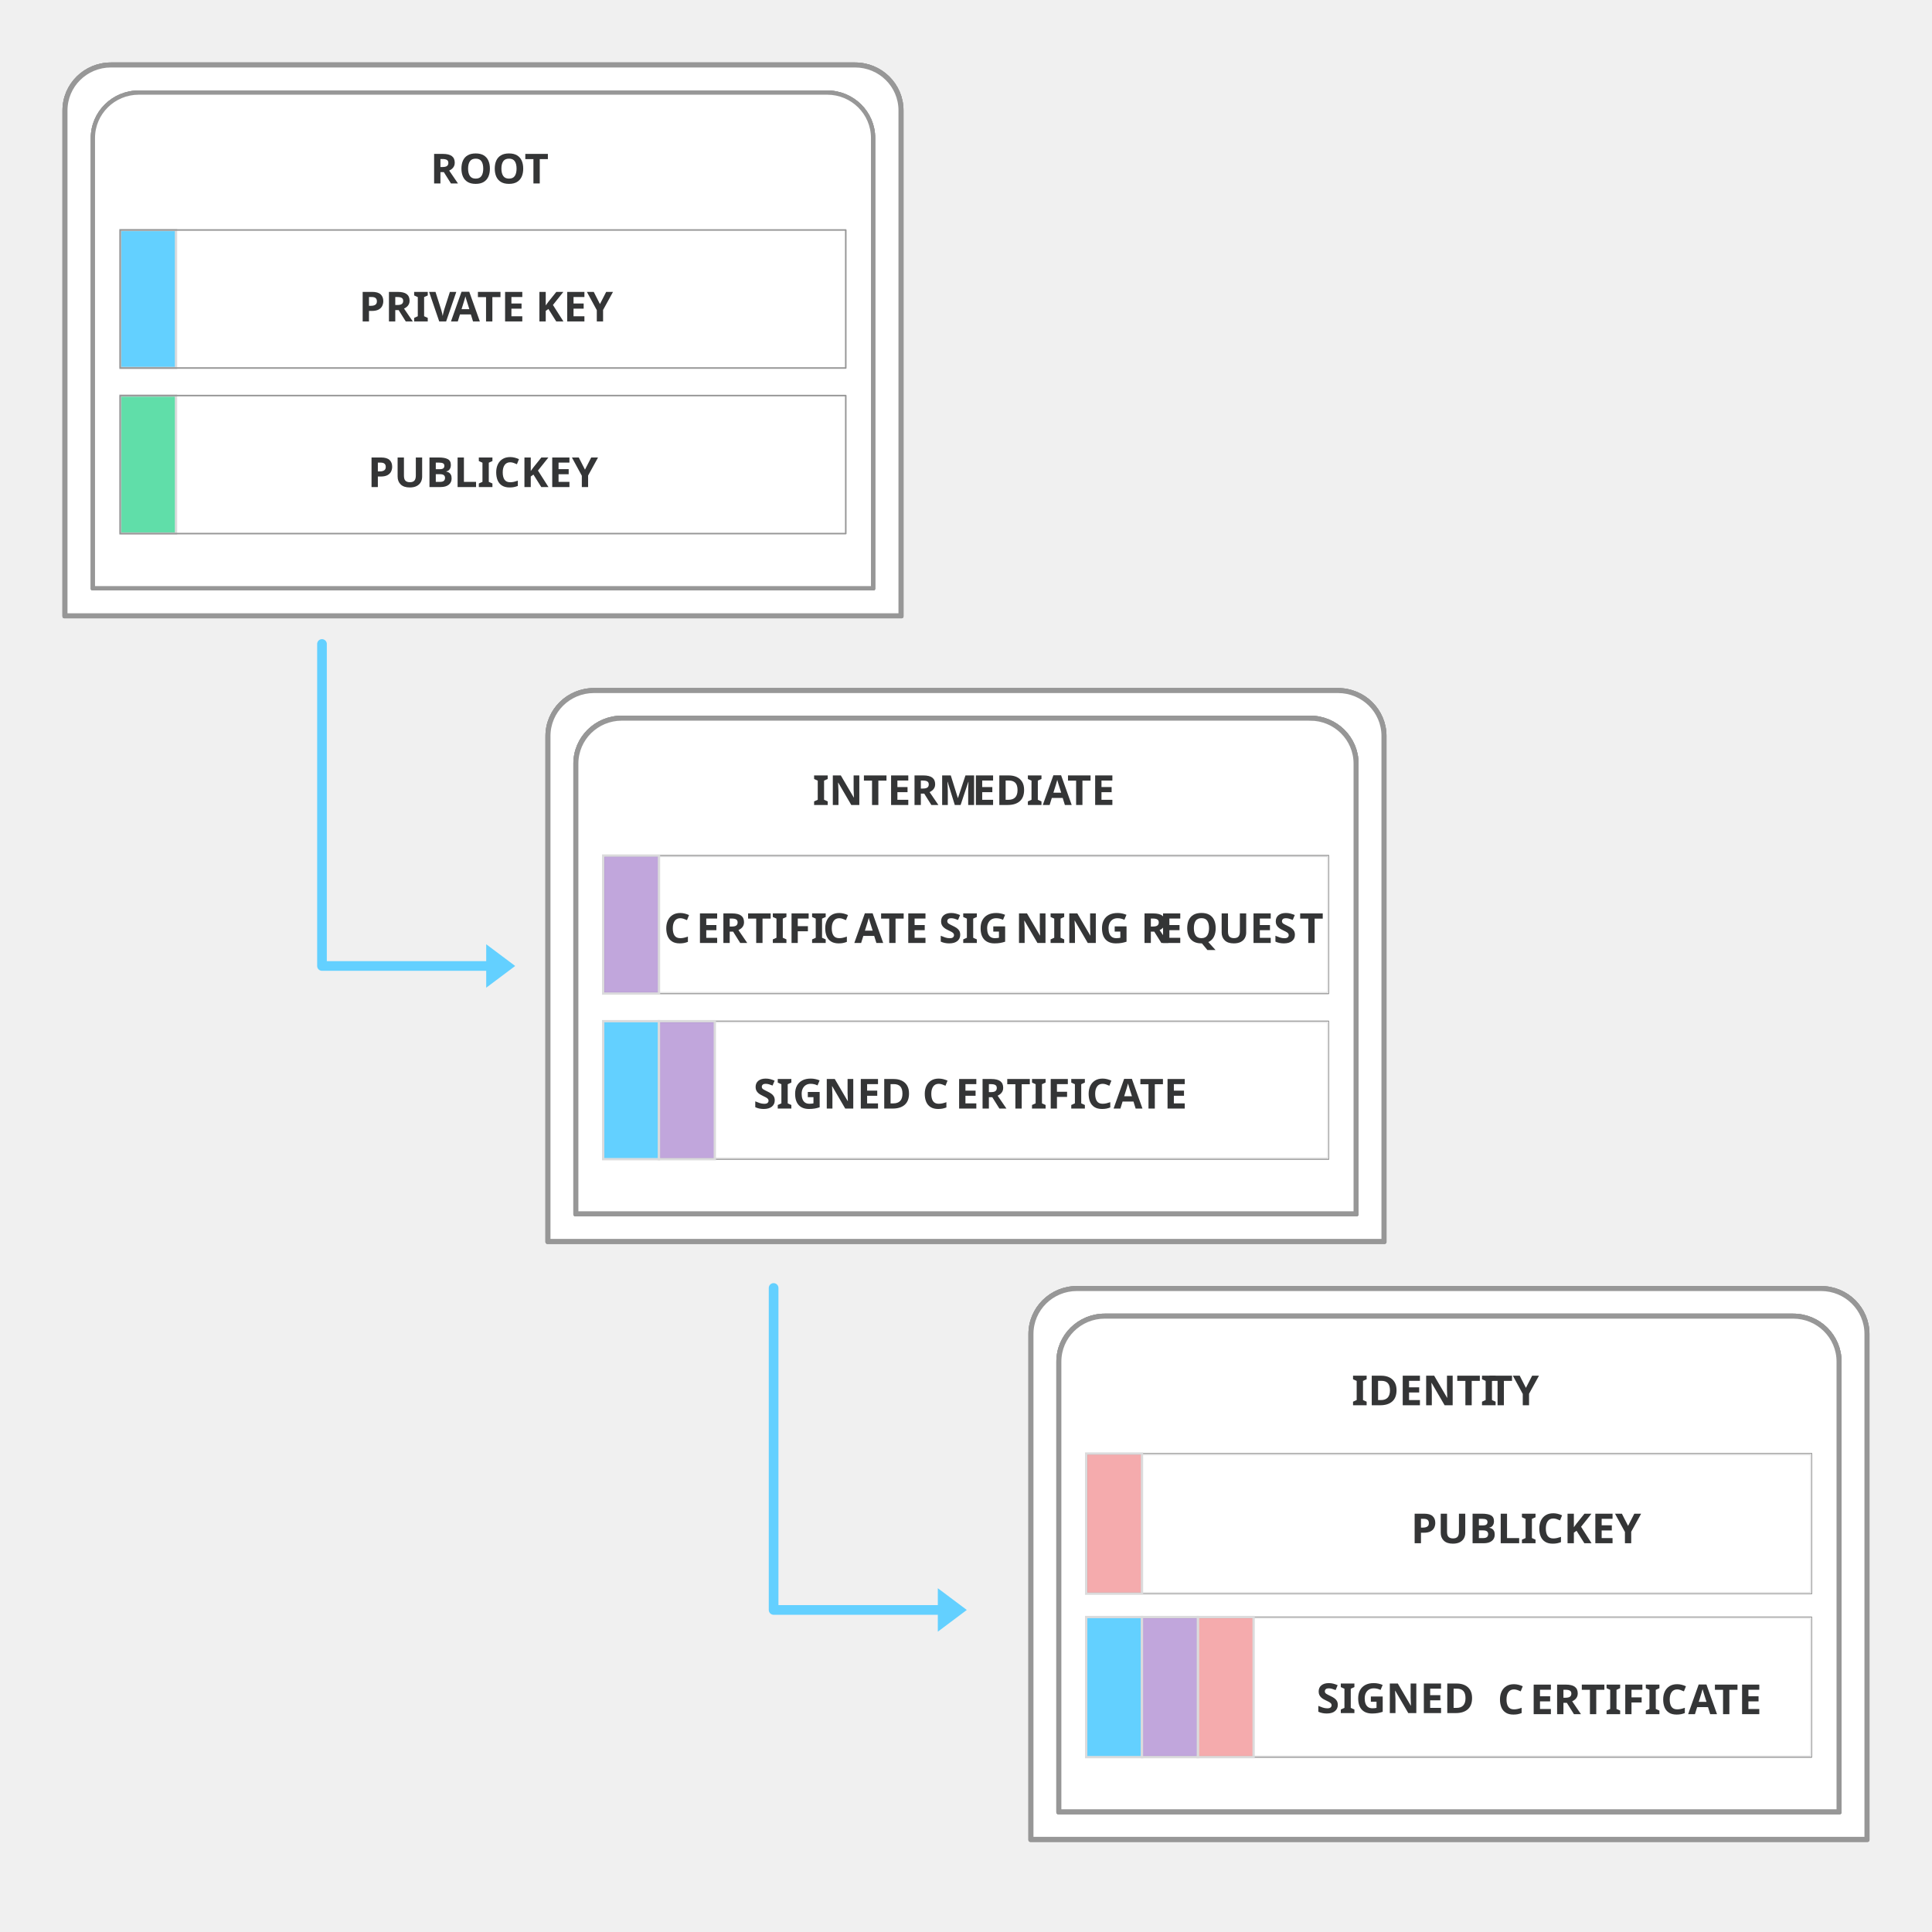
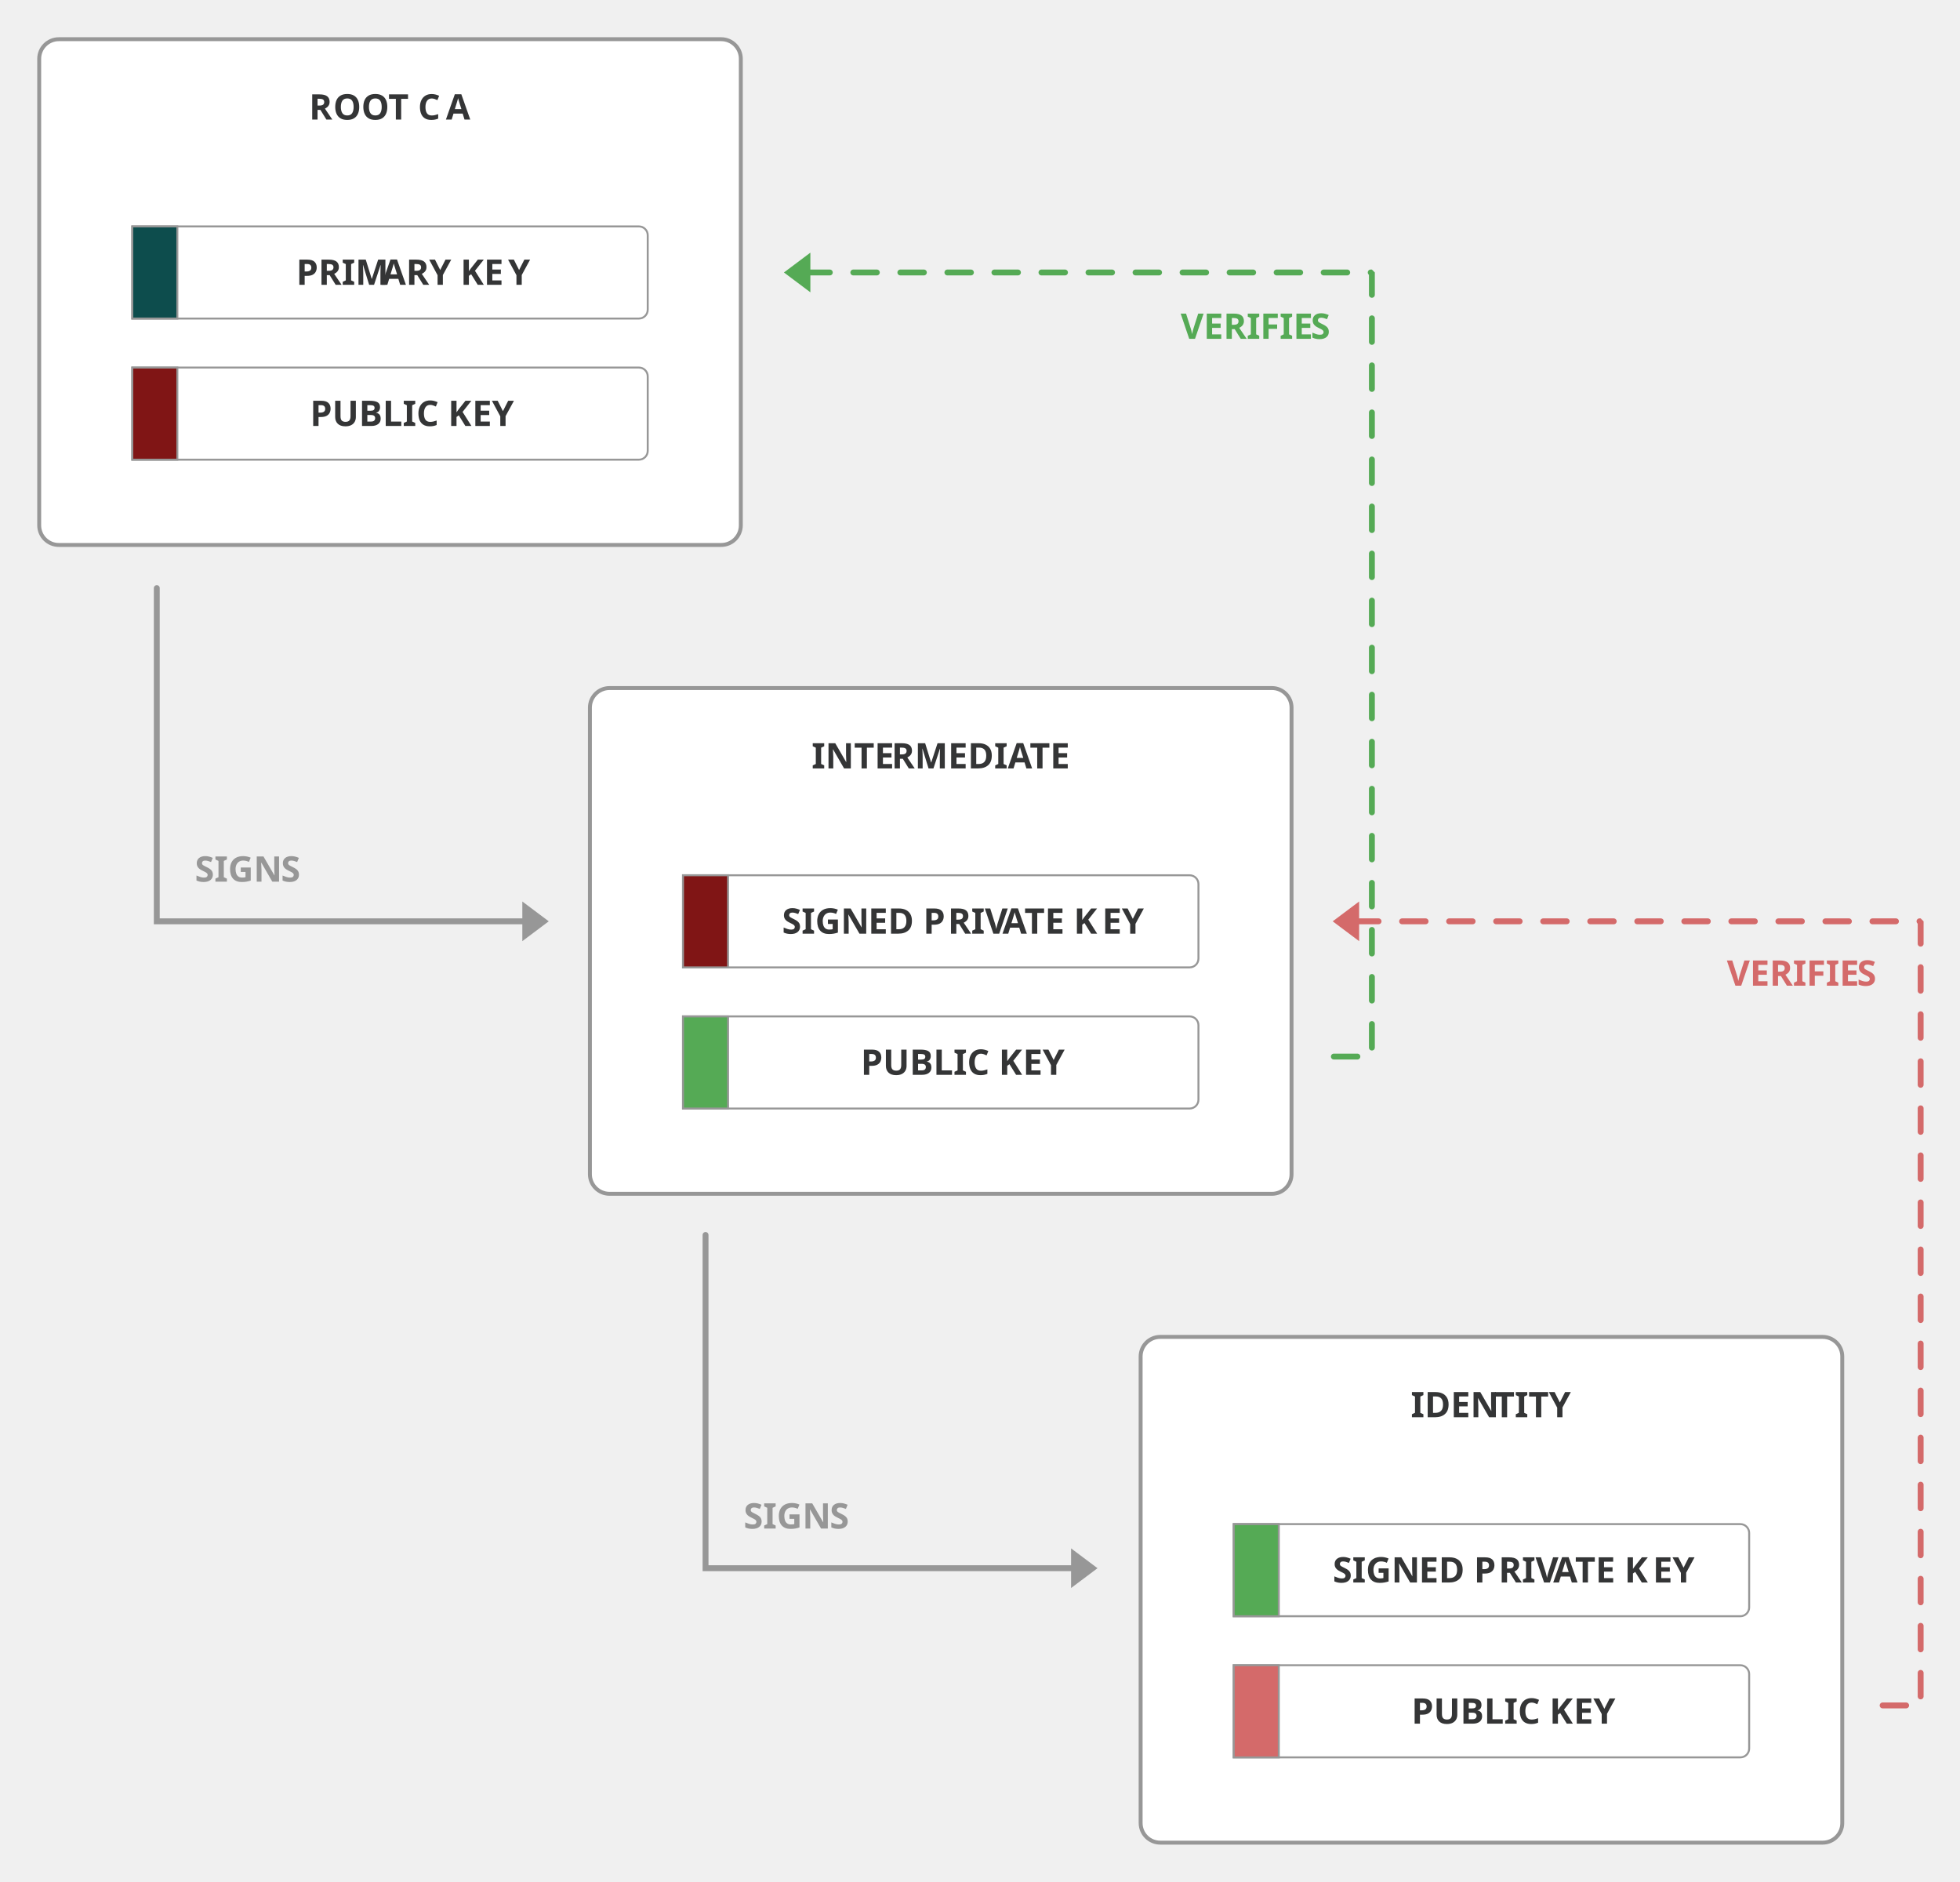
- <svg xmlns="http://www.w3.org/2000/svg" width="100%" height="100%" viewBox="0 0 10417 10417" version="1.1" xml:space="preserve" style="fill-rule:evenodd;clip-rule:evenodd;stroke-linejoin:round;stroke-miterlimit:2;">
-   <g id="ca_root">
-     <g id="Rectangle">
-       <path id="path-1" d="M597.996,347.221l4012.34,-0c138.5,-0 250.775,111.042 250.775,248.017l-0,2728.18l-4513.88,-0.001l-0,-2728.18c-0,-136.975 112.275,-248.016 250.775,-248.016l-0.017,-0Z" style="fill:#fff;stroke:#979797;stroke-width:20.83px;" />
-       <path id="path-11" d="M597.996,347.221l4012.34,-0c138.5,-0 250.775,111.042 250.775,248.017l-0,2728.18l-4513.88,-0.001l-0,-2728.18c-0,-136.975 112.275,-248.016 250.775,-248.016l-0.017,-0Z" style="fill:#fff;stroke:#979797;stroke-width:20.83px;" />
-       <path id="path-12" d="M597.996,347.221l4012.34,-0c138.5,-0 250.775,111.042 250.775,248.017l-0,2728.18l-4513.88,-0.001l-0,-2728.18c-0,-136.975 112.275,-248.016 250.775,-248.016l-0.017,-0Z" style="fill:#fff;stroke:#979797;stroke-width:20.83px;" />
-       <path d="M4610.33,353.421c67.521,-0 128.646,27.067 172.892,70.829c44.246,43.758 71.612,104.212 71.612,170.988l0,2721.97l-4501.33,-0l0,-2721.97c0,-66.775 27.367,-127.23 71.613,-170.988c44.245,-43.762 105.37,-70.829 172.891,-70.829l4012.34,-0l-0.017,-0Z" style="fill:#fff;stroke:#979797;stroke-width:20.83px;stroke-linejoin:miter;stroke-miterlimit:4;" />
+ <svg xmlns="http://www.w3.org/2000/svg" width="100%" height="100%" viewBox="0 0 4167 4000" version="1.1" xml:space="preserve" style="fill-rule:evenodd;clip-rule:evenodd;">
+   <g id="entity">
+     <path id="Rectangle" d="M1575,125c0,-22.996 -18.67,-41.667 -41.667,-41.667l-1408.33,0c-22.996,0 -41.667,18.671 -41.667,41.667l0,991.667c0,22.996 18.671,41.666 41.667,41.666l1408.33,0c22.997,0 41.667,-18.67 41.667,-41.666l0,-991.667Z" style="fill:#fff;stroke:#979797;stroke-width:8.33px;" />
+     <g id="TITLE">
+       <text x="657.042px" y="254.167px" style="font-family:'Gilmer-Bold', 'Gilmer';font-weight:700;font-size:75px;fill:#343536;">R<tspan x="708.39px 768.888px 825.636px " y="254.167px 254.167px 254.167px ">OOT</tspan> C<tspan x="948.03px " y="254.167px ">A</tspan>
+       </text>
    </g>
-     <g id="Rectangle1">
-       <path id="path-4" d="M748.458,496.033l3711.42,0c138.5,0 250.775,111.038 250.775,248.013l0,2430.56l-4212.96,0l-0,-2430.56c-0,-136.975 112.275,-248.013 250.775,-248.013l-0.009,0Z" style="fill:#fff;stroke:#979797;stroke-width:16.67px;" />
-       <path id="path-41" d="M748.458,496.033l3711.42,0c138.5,0 250.775,111.038 250.775,248.013l0,2430.56l-4212.96,0l-0,-2430.56c-0,-136.975 112.275,-248.013 250.775,-248.013l-0.009,0Z" style="fill:#fff;stroke:#979797;stroke-width:16.67px;" />
-       <path id="path-42" d="M748.458,496.033l3711.42,0c138.5,0 250.775,111.038 250.775,248.013l0,2430.56l-4212.96,0l-0,-2430.56c-0,-136.975 112.275,-248.013 250.775,-248.013l-0.009,0Z" style="fill:#fff;stroke:#979797;stroke-width:16.67px;" />
-       <path d="M4459.88,502.233c67.521,0 128.646,27.067 172.892,70.825c44.245,43.759 71.612,104.213 71.612,170.988l0,2424.36l-4200.42,0l0,-2424.36c0,-66.775 27.367,-127.229 71.613,-170.988c44.246,-43.758 105.371,-70.825 172.892,-70.825l3711.42,0l-0.008,0Z" style="fill:#fff;stroke:#979797;stroke-width:16.67px;stroke-linejoin:miter;stroke-miterlimit:4;" />
-     </g>
-     <rect id="Rectangle2" x="648.15" y="1240.08" width="300.925" height="744.046" style="fill:#63d0ff;stroke:#dbdbdc;stroke-width:12.46px;stroke-linejoin:miter;stroke-miterlimit:4;" />
-     <rect id="Rectangle3" x="648.15" y="2132.94" width="300.925" height="744.046" style="fill:#60dea9;stroke:#dbdbdc;stroke-width:12.46px;stroke-linejoin:miter;stroke-miterlimit:4;" />
-     <g id="ROOT">
-       <g>
-         <g>
-           <g transform="matrix(1,0,0,0.989011,4.54747e-13,10.8699)">
-             <text x="2320.36px" y="989.163px" style="font-family:'Gilmer-Bold', 'Gilmer';font-weight:700;font-size:225.696px;fill:#343536;">R</text>
-           </g>
-           <g transform="matrix(1,0,0,0.989011,0,10.8699)">
-             <text x="2474.88px" y="989.163px" style="font-family:'Gilmer-Bold', 'Gilmer';font-weight:700;font-size:225.696px;fill:#343536;">OO<tspan x="2827.87px " y="989.163px ">T</tspan>
-             </text>
-           </g>
-         </g>
+     <g id="entity---key_1">
+       <g id="Rectangle1">
+         <path id="path-1" d="M279.167,479.167l1079.17,-0c11.506,-0 20.834,9.327 20.834,20.833l-0,158.333c-0,11.506 -9.328,20.834 -20.834,20.834l-1079.17,-0l-0,-200Z" style="fill:none;" />
+         <path id="path-11" d="M279.167,479.167l1079.17,-0c11.506,-0 20.834,9.327 20.834,20.833l-0,158.333c-0,11.506 -9.328,20.834 -20.834,20.834l-1079.17,-0l-0,-200Z" style="fill:none;" />
+         <path id="path-12" d="M279.167,479.167l1079.17,-0c11.506,-0 20.834,9.327 20.834,20.833l-0,158.333c-0,11.506 -9.328,20.834 -20.834,20.834l-1079.17,-0l-0,-200Z" style="fill:none;" />
+         <path d="M1358.33,481.25c5.178,0 9.866,2.099 13.259,5.492c3.393,3.393 5.491,8.08 5.491,13.258l0,158.333c0,5.178 -2.098,9.866 -5.491,13.259c-3.393,3.393 -8.081,5.491 -13.259,5.491l-1077.08,0l0,-195.833l1077.08,0Z" style="fill:none;stroke:#979797;stroke-width:4.17px;" />
+       </g>
+       <g id="label">
+         <text x="629.642px" y="605.417px" style="font-family:'Gilmer-Medium', 'Gilmer';font-weight:600;font-size:75px;fill:#343536;">PRIM<tspan x="811.259px 864.407px 912.83px " y="605.417px 605.417px 605.417px ">ARY</tspan> KE<tspan x="1080.2px " y="605.417px ">Y</tspan>
+         </text>
+       </g>
+       <g id="Rectangle2">
+         <rect x="281.25" y="481.25" width="95.833" height="195.833" style="fill:#0d4d4d;stroke:#979797;stroke-width:4.17px;" />
      </g>
    </g>
-     <g id="PUBLIC-KEY">
-       <g>
-         <g>
-           <g transform="matrix(1,0,0,0.989011,2.27374e-13,28.8578)">
-             <text x="1982.95px" y="2626.07px" style="font-family:'Gilmer-Medium', 'Gilmer';font-weight:600;font-size:225.696px;fill:#343536;">PUBLIC</text>
-           </g>
-           <g transform="matrix(1,0,0,0.989011,4.54747e-13,28.8578)">
-             <text x="2807.38px" y="2626.07px" style="font-family:'Gilmer-Medium', 'Gilmer';font-weight:600;font-size:225.696px;fill:#343536;">KEY</text>
-           </g>
-         </g>
+     <g id="entity---key_11">
+       <g id="Rectangle3">
+         <path id="path-4" d="M279.167,779.167l1079.17,-0c11.506,-0 20.834,9.327 20.834,20.833l-0,158.333c-0,11.506 -9.328,20.834 -20.834,20.834l-1079.17,-0l-0,-200Z" style="fill:none;" />
+         <path id="path-41" d="M279.167,779.167l1079.17,-0c11.506,-0 20.834,9.327 20.834,20.833l-0,158.333c-0,11.506 -9.328,20.834 -20.834,20.834l-1079.17,-0l-0,-200Z" style="fill:none;" />
+         <path id="path-42" d="M279.167,779.167l1079.17,-0c11.506,-0 20.834,9.327 20.834,20.833l-0,158.333c-0,11.506 -9.328,20.834 -20.834,20.834l-1079.17,-0l-0,-200Z" style="fill:none;" />
+         <path d="M1358.33,781.25c5.178,0 9.866,2.099 13.259,5.492c3.393,3.393 5.491,8.08 5.491,13.258l0,158.333c0,5.178 -2.098,9.866 -5.491,13.259c-3.393,3.393 -8.081,5.491 -13.259,5.491l-1077.08,0l0,-195.833l1077.08,0Z" style="fill:none;stroke:#979797;stroke-width:4.17px;" />
      </g>
-     </g>
-     <g id="PRIVATE-KEY">
-       <g>
-         <g>
-           <g transform="matrix(1,0,0,0.989011,0,19.0462)">
-             <text x="1935.1px" y="1733.21px" style="font-family:'Gilmer-Medium', 'Gilmer';font-weight:600;font-size:225.696px;fill:#343536;">PRIV</text>
-           </g>
-           <g transform="matrix(1,0,0,0.989011,4.54747e-13,19.0462)">
-             <text x="2431.53px" y="1733.21px" style="font-family:'Gilmer-Medium', 'Gilmer';font-weight:600;font-size:225.696px;fill:#343536;">A<tspan x="2572.36px " y="1733.21px ">T</tspan>E KEY</text>
-           </g>
-         </g>
+       <g id="label1">
+         <text x="659.117px" y="905.417px" style="font-family:'Gilmer-Medium', 'Gilmer';font-weight:600;font-size:75px;fill:#343536;">PUBL<tspan x="856.034px " y="905.417px ">I</tspan>C K<tspan x="1003.83px " y="905.417px ">E</tspan>Y</text>
      </g>
-     </g>
-     <g id="Rectangle4">
-       <rect id="path-7" x="648.15" y="1240.08" width="3912.04" height="744.046" style="fill:none;stroke:#979797;stroke-width:8.33px;" />
-     </g>
-     <g id="Rectangle5">
-       <rect id="path-10" x="648.15" y="2132.94" width="3912.04" height="744.046" style="fill:none;stroke:#979797;stroke-width:8.33px;" />
-     </g>
-   </g>
-   <g id="ca_int">
-     <g id="Rectangle6">
-       <path id="path-13" d="M3202.16,3720.24l4012.34,-0.001c138.5,0.001 250.775,111.042 250.775,248.017l0,2728.18l-4513.88,0l0,-2728.18c0,-136.975 112.275,-248.016 250.775,-248.016l-0.016,-0Z" style="fill:#fff;stroke:#979797;stroke-width:20.83px;" />
-       <path id="path-131" d="M3202.16,3720.24l4012.34,-0.001c138.5,0.001 250.775,111.042 250.775,248.017l0,2728.18l-4513.88,0l0,-2728.18c0,-136.975 112.275,-248.016 250.775,-248.016l-0.016,-0Z" style="fill:#fff;stroke:#979797;stroke-width:20.83px;" />
-       <path id="path-132" d="M3202.16,3720.24l4012.34,-0.001c138.5,0.001 250.775,111.042 250.775,248.017l0,2728.18l-4513.88,0l0,-2728.18c0,-136.975 112.275,-248.016 250.775,-248.016l-0.016,-0Z" style="fill:#fff;stroke:#979797;stroke-width:20.83px;" />
-       <path d="M7214.5,3726.44c67.521,-0 128.646,27.066 172.892,70.829c44.245,43.758 71.612,104.212 71.612,170.987l0,2721.97l-4501.33,0l-0,-2721.97c-0,-66.775 27.367,-127.229 71.612,-170.987c44.246,-43.763 105.371,-70.829 172.892,-70.829l4012.34,-0l-0.017,-0Z" style="fill:#fff;stroke:#979797;stroke-width:20.83px;stroke-linejoin:miter;stroke-miterlimit:4;" />
-     </g>
-     <g id="Rectangle7">
-       <path id="path-16" d="M3352.62,3869.05l3711.42,-0c138.5,-0 250.775,111.041 250.775,248.016l-0,2430.56l-4212.96,-0l0,-2430.56c0,-136.975 112.275,-248.017 250.775,-248.017l-0.008,-0Z" style="fill:#fff;stroke:#979797;stroke-width:20.83px;" />
-       <path id="path-161" d="M3352.62,3869.05l3711.42,-0c138.5,-0 250.775,111.041 250.775,248.016l-0,2430.56l-4212.96,-0l0,-2430.56c0,-136.975 112.275,-248.017 250.775,-248.017l-0.008,-0Z" style="fill:#fff;stroke:#979797;stroke-width:20.83px;" />
-       <path id="path-162" d="M3352.62,3869.05l3711.42,-0c138.5,-0 250.775,111.041 250.775,248.016l-0,2430.56l-4212.96,-0l0,-2430.56c0,-136.975 112.275,-248.017 250.775,-248.017l-0.008,-0Z" style="fill:#fff;stroke:#979797;stroke-width:20.83px;" />
-       <path d="M7064.04,3875.25c67.52,0 128.645,27.063 172.891,70.825c44.246,43.758 71.613,104.213 71.613,170.988l-0,2424.35l-4200.42,-0l0,-2424.36c0,-66.774 27.367,-127.229 71.613,-170.987c44.245,-43.762 105.37,-70.825 172.891,-70.825l3711.42,0l-0.008,0Z" style="fill:#fff;stroke:#979797;stroke-width:20.83px;stroke-linejoin:miter;stroke-miterlimit:4;" />
-     </g>
-     <g id="Rectangle8">
-       <rect id="path-19" x="3252.32" y="4613.08" width="3912.04" height="744.046" style="fill:#fff;stroke:#979797;stroke-width:4.17px;" />
-       <rect id="path-191" x="3252.32" y="4613.08" width="3912.04" height="744.046" style="fill:#fff;stroke:#979797;stroke-width:4.17px;" />
-       <rect id="path-192" x="3252.32" y="4613.08" width="3912.04" height="744.046" style="fill:#fff;stroke:#979797;stroke-width:4.17px;" />
-       <rect x="3258.58" y="4619.29" width="3899.5" height="731.646" style="fill:#fff;stroke:#dbdbdc;stroke-width:4.17px;stroke-linejoin:miter;stroke-miterlimit:4;" />
-     </g>
-     <g id="Rectangle9">
-       <rect id="path-22" x="3252.32" y="5505.96" width="3912.04" height="744.046" style="fill:#fff;stroke:#979797;stroke-width:4.17px;" />
-       <rect id="path-221" x="3252.32" y="5505.96" width="3912.04" height="744.046" style="fill:#fff;stroke:#979797;stroke-width:4.17px;" />
-       <rect id="path-222" x="3252.32" y="5505.96" width="3912.04" height="744.046" style="fill:#fff;stroke:#979797;stroke-width:4.17px;" />
-       <rect x="3258.58" y="5512.17" width="3899.5" height="731.646" style="fill:#fff;stroke:#dbdbdc;stroke-width:4.17px;stroke-linejoin:miter;stroke-miterlimit:4;" />
-     </g>
-     <rect id="Rectangle10" x="3252.32" y="5505.96" width="300.925" height="744.046" style="fill:#63d0ff;stroke:#dbdbdc;stroke-width:12.46px;stroke-linejoin:miter;stroke-miterlimit:4;" />
-     <rect id="Rectangle11" x="3252.32" y="4613.08" width="300.925" height="744.046" style="fill:#844fba;fill-opacity:0.5;stroke:#dbdbdc;stroke-width:12.46px;stroke-linejoin:miter;stroke-miterlimit:4;" />
-     <rect id="Rectangle12" x="3553.24" y="5505.96" width="300.925" height="744.046" style="fill:#844fba;fill-opacity:0.5;stroke:#dbdbdc;stroke-width:12.46px;stroke-linejoin:miter;stroke-miterlimit:4;" />
-     <g id="CERTIFICATE-SIGNING">
-       <g>
-         <g>
-           <g transform="matrix(1,0,0,0.989011,4.54747e-13,55.8717)">
-             <text x="3579.31px" y="5084.33px" style="font-family:'Gilmer-Medium', 'Gilmer';font-weight:600;font-size:225.696px;fill:#343536;">C</text>
-           </g>
-           <g transform="matrix(1,0,0,0.989011,0,55.8717)">
-             <text x="3753.69px" y="5084.33px" style="font-family:'Gilmer-Medium', 'Gilmer';font-weight:600;font-size:225.696px;fill:#343536;">ERTIFI</text>
-           </g>
-           <g transform="matrix(1,0,0,0.989011,9.09495e-13,55.8717)">
-             <text x="4436.38px" y="5084.33px" style="font-family:'Gilmer-Medium', 'Gilmer';font-weight:600;font-size:225.696px;fill:#343536;">C<tspan x="4606.32px 4747.16px " y="5084.33px 5084.33px ">AT</tspan>E SIG</text>
-           </g>
-           <g transform="matrix(1,0,0,0.989011,9.09495e-13,55.8717)">
-             <text x="5473.92px" y="5084.33px" style="font-family:'Gilmer-Medium', 'Gilmer';font-weight:600;font-size:225.696px;fill:#343536;">NING R</text>
-           </g>
-           <g transform="matrix(1,0,0,0.989011,9.09495e-13,55.8717)">
-             <text x="6250.71px" y="5084.33px" style="font-family:'Gilmer-Medium', 'Gilmer';font-weight:600;font-size:225.696px;fill:#343536;">E<tspan x="6388.16px " y="5084.33px ">Q</tspan>UE</text>
-           </g>
-           <g transform="matrix(1,0,0,0.989011,9.09495e-13,55.8717)">
-             <text x="6866.54px" y="5084.33px" style="font-family:'Gilmer-Medium', 'Gilmer';font-weight:600;font-size:225.696px;fill:#343536;">S<tspan x="7005.8px " y="5084.33px ">T</tspan>
-             </text>
-           </g>
-         </g>
-       </g>
-     </g>
-     <g id="INTERMEDIATE">
-       <g>
-         <g>
-           <g transform="matrix(1,0,0,0.989011,0,47.6955)">
-             <text x="4382.29px" y="4340.29px" style="font-family:'Gilmer-Bold', 'Gilmer';font-weight:700;font-size:225.696px;fill:#343536;">INTERM</text>
-           </g>
-           <g transform="matrix(1,0,0,0.989011,0,47.6955)">
-             <text x="5241.46px" y="4340.29px" style="font-family:'Gilmer-Bold', 'Gilmer';font-weight:700;font-size:225.696px;fill:#343536;">EDIA</text>
-           </g>
-           <g transform="matrix(1,0,0,0.989011,9.09495e-13,47.6955)">
-             <text x="5753.92px" y="4340.29px" style="font-family:'Gilmer-Bold', 'Gilmer';font-weight:700;font-size:225.696px;fill:#343536;">TE</text>
-           </g>
-         </g>
-       </g>
-     </g>
-     <g id="SIGNED-CA-CERTIFICAT">
-       <g>
-         <g>
-           <g transform="matrix(1,0,0,0.989011,4.54747e-13,65.6831)">
-             <text x="4061.92px" y="5977.17px" style="font-family:'Gilmer-Medium', 'Gilmer';font-weight:600;font-size:225.696px;fill:#343536;">SIGNED C<tspan x="5151.12px " y="5977.17px ">E</tspan>RTIFIC<tspan x="6004.26px 6145.09px " y="5977.17px 5977.17px ">AT</tspan>E</text>
-           </g>
-         </g>
+       <g id="Rectangle4">
+         <rect x="281.25" y="781.25" width="95.833" height="195.833" style="fill:#801515;stroke:#979797;stroke-width:4.17px;" />
      </g>
    </g>
  </g>
-   <g id="cn_identity">
-     <g id="Rectangle13">
-       <path id="path-25" d="M5806.33,6944.46l4012.34,0c138.5,0 250.775,111.038 250.775,248.013l0,2728.18l-4513.88,-0l0,-2728.18c0,-136.975 112.275,-248.013 250.775,-248.013l-0.017,0Z" style="fill:#fff;stroke:#979797;stroke-width:20.83px;" />
-       <path id="path-251" d="M5806.33,6944.46l4012.34,0c138.5,0 250.775,111.038 250.775,248.013l0,2728.18l-4513.88,-0l0,-2728.18c0,-136.975 112.275,-248.013 250.775,-248.013l-0.017,0Z" style="fill:#fff;stroke:#979797;stroke-width:20.83px;" />
-       <path id="path-252" d="M5806.33,6944.46l4012.34,0c138.5,0 250.775,111.038 250.775,248.013l0,2728.18l-4513.88,-0l0,-2728.18c0,-136.975 112.275,-248.013 250.775,-248.013l-0.017,0Z" style="fill:#fff;stroke:#979797;stroke-width:20.83px;" />
-       <path d="M9818.67,6950.62c67.521,0 128.646,27.067 172.891,70.825c44.246,43.758 71.613,104.213 71.613,170.988l-0,2721.97l-4501.33,-0l-0,-2721.97c-0,-66.775 27.366,-127.23 71.612,-170.988c44.246,-43.758 105.371,-70.825 172.892,-70.825l4012.34,0l-0.016,0Z" style="fill:#fff;stroke:#979797;stroke-width:20.83px;stroke-linejoin:miter;stroke-miterlimit:4;" />
+   <g id="entity1">
+     <path id="Rectangle5" d="M3916.67,2883.33c-0,-22.996 -18.671,-41.666 -41.667,-41.666l-1408.33,-0c-22.997,-0 -41.667,18.67 -41.667,41.666l0,991.667c0,22.996 18.67,41.667 41.667,41.667l1408.33,-0c22.996,-0 41.667,-18.671 41.667,-41.667l-0,-991.667Z" style="fill:#fff;stroke:#979797;stroke-width:8.33px;" />
+     <g id="TITLE1">
+       <text x="2999.38px" y="3012.5px" style="font-family:'Gilmer-Bold', 'Gilmer';font-weight:700;font-size:75px;fill:#343536;">IDEN<tspan x="3176.8px " y="3012.5px ">T</tspan>ITY</text>
    </g>
-     <g id="Rectangle14">
-       <path id="path-28" d="M5956.79,7093.25l3711.42,0c138.5,0 250.775,111.042 250.775,248.017l0,2430.55l-4212.96,-0l0,-2430.55c0,-136.975 112.275,-248.017 250.775,-248.017l-0.008,0Z" style="fill:#fff;stroke:#979797;stroke-width:20.83px;" />
-       <path id="path-281" d="M5956.79,7093.25l3711.42,0c138.5,0 250.775,111.042 250.775,248.017l0,2430.55l-4212.96,-0l0,-2430.55c0,-136.975 112.275,-248.017 250.775,-248.017l-0.008,0Z" style="fill:#fff;stroke:#979797;stroke-width:20.83px;" />
-       <path id="path-282" d="M5956.79,7093.25l3711.42,0c138.5,0 250.775,111.042 250.775,248.017l0,2430.55l-4212.96,-0l0,-2430.55c0,-136.975 112.275,-248.017 250.775,-248.017l-0.008,0Z" style="fill:#fff;stroke:#979797;stroke-width:20.83px;" />
-       <path d="M9668.21,7099.46c67.521,0 128.646,27.067 172.892,70.825c44.246,43.763 71.612,104.217 71.612,170.992l0.001,2424.35l-4200.42,0l-0,-2424.35c-0,-66.775 27.367,-127.229 71.612,-170.992c44.246,-43.758 105.371,-70.825 172.892,-70.825l3711.42,0l-0.009,0Z" style="fill:#fff;stroke:#979797;stroke-width:20.83px;stroke-linejoin:miter;stroke-miterlimit:4;" />
-     </g>
-     <g id="Rectangle15">
-       <rect id="path-31" x="5856.5" y="7837.29" width="3912.04" height="755.496" style="fill:#fff;stroke:#979797;stroke-width:4.17px;" />
-       <rect id="path-311" x="5856.5" y="7837.29" width="3912.04" height="755.496" style="fill:#fff;stroke:#979797;stroke-width:4.17px;" />
-       <rect id="path-312" x="5856.5" y="7837.29" width="3912.04" height="755.496" style="fill:#fff;stroke:#979797;stroke-width:4.17px;" />
-       <rect x="5862.75" y="7843.5" width="3899.5" height="743.092" style="fill:#fff;stroke:#dbdbdc;stroke-width:4.17px;stroke-linejoin:miter;stroke-miterlimit:4;" />
-     </g>
-     <g id="Rectangle16">
-       <rect id="path-34" x="5856.5" y="8718.71" width="3912.04" height="755.496" style="fill:#fff;stroke:#979797;stroke-width:4.17px;" />
-       <rect id="path-341" x="5856.5" y="8718.71" width="3912.04" height="755.496" style="fill:#fff;stroke:#979797;stroke-width:4.17px;" />
-       <rect id="path-342" x="5856.5" y="8718.71" width="3912.04" height="755.496" style="fill:#fff;stroke:#979797;stroke-width:4.17px;" />
-       <rect x="5862.75" y="8724.92" width="3899.5" height="743.092" style="fill:#fff;stroke:#dbdbdc;stroke-width:4.17px;stroke-linejoin:miter;stroke-miterlimit:4;" />
-     </g>
-     <rect id="Rectangle17" x="5856.5" y="8718.71" width="300.925" height="755.496" style="fill:#63d0ff;stroke:#dbdbdc;stroke-width:12.46px;stroke-linejoin:miter;stroke-miterlimit:4;" />
-     <rect id="Rectangle18" x="5856.5" y="7837.29" width="300.925" height="755.496" style="fill:#ec585d;fill-opacity:0.5;stroke:#dbdbdc;stroke-width:12.46px;stroke-linejoin:miter;stroke-miterlimit:4;" />
-     <rect id="Rectangle19" x="6458.33" y="8718.71" width="300.925" height="755.496" style="fill:#ec585d;fill-opacity:0.5;stroke:#dbdbdc;stroke-width:12.46px;stroke-linejoin:miter;stroke-miterlimit:4;" />
-     <rect id="Rectangle20" x="6157.42" y="8718.71" width="300.925" height="755.496" style="fill:#844fba;fill-opacity:0.5;stroke:#dbdbdc;stroke-width:12.46px;stroke-linejoin:miter;stroke-miterlimit:4;" />
-     <g id="SIGNED-CERTIFICATE">
-       <g>
-         <g>
-           <g transform="matrix(1,0,0,0.989011,9.09495e-13,101.502)">
-             <text x="7097.79px" y="9236.67px" style="font-family:'Gilmer-Medium', 'Gilmer';font-weight:600;font-size:225.696px;fill:#343536;">SIGNED</text>
-           </g>
-           <g transform="matrix(1,0,0,0.989011,0,101.566)">
-             <text x="8074.53px" y="9242.49px" style="font-family:'Gilmer-Medium', 'Gilmer';font-weight:600;font-size:225.696px;fill:#343536;">C<tspan x="8248.99px " y="9242.49px ">E</tspan>RTIFIC<tspan x="9102.12px 9242.96px " y="9242.49px 9242.49px ">AT</tspan>E</text>
-           </g>
-         </g>
+     <g id="entity---key_12">
+       <g id="Rectangle6">
+         <path id="path-7" d="M2620.83,3237.5l1079.17,0c11.506,0 20.833,9.327 20.833,20.833l0,158.334c0,11.506 -9.327,20.833 -20.833,20.833l-1079.17,0l0,-200Z" style="fill:none;" />
+         <path id="path-71" d="M2620.83,3237.5l1079.17,0c11.506,0 20.833,9.327 20.833,20.833l0,158.334c0,11.506 -9.327,20.833 -20.833,20.833l-1079.17,0l0,-200Z" style="fill:none;" />
+         <path id="path-72" d="M2620.83,3237.5l1079.17,0c11.506,0 20.833,9.327 20.833,20.833l0,158.334c0,11.506 -9.327,20.833 -20.833,20.833l-1079.17,0l0,-200Z" style="fill:none;" />
+         <path d="M3700,3239.58c5.178,0 9.865,2.099 13.258,5.492c3.393,3.393 5.492,8.081 5.492,13.258l0,158.334c0,5.177 -2.099,9.865 -5.492,13.258c-3.393,3.393 -8.08,5.492 -13.258,5.492l-1077.08,-0l-0,-195.834l1077.08,0Z" style="fill:none;stroke:#979797;stroke-width:4.17px;" />
+       </g>
+       <g id="label2">
+         <text x="2833.42px" y="3363.75px" style="font-family:'Gilmer-Medium', 'Gilmer';font-weight:600;font-size:75px;fill:#343536;">SIGN<tspan x="3016.46px " y="3363.75px ">E</tspan>D P<tspan x="3185.93px " y="3363.75px ">R</tspan>IV<tspan x="3302.17px 3348.95px " y="3363.75px 3363.75px ">AT</tspan>E K<tspan x="3513.84px " y="3363.75px ">E</tspan>Y</text>
+       </g>
+       <g id="Rectangle7">
+         <rect x="2622.92" y="3239.58" width="95.833" height="195.833" style="fill:#5a5;stroke:#979797;stroke-width:4.17px;" />
      </g>
    </g>
-     <g id="PUBLIC-KEY1">
-       <g>
-         <g>
-           <g transform="matrix(1,0,0,0.989011,9.09495e-13,91.4386)">
-             <text x="7607.21px" y="8320.92px" style="font-family:'Gilmer-Medium', 'Gilmer';font-weight:600;font-size:225.696px;fill:#343536;">PUBLIC</text>
-           </g>
-           <g transform="matrix(1,0,0,0.989011,0,91.4386)">
-             <text x="8431.62px" y="8320.92px" style="font-family:'Gilmer-Medium', 'Gilmer';font-weight:600;font-size:225.696px;fill:#343536;">KEY</text>
-           </g>
-         </g>
+     <g id="entity---key_13">
+       <g id="Rectangle8">
+         <path id="path-10" d="M2620.83,3537.5l1079.17,0c11.506,0 20.833,9.327 20.833,20.833l0,158.334c0,11.506 -9.327,20.833 -20.833,20.833l-1079.17,0l0,-200Z" style="fill:none;" />
+         <path id="path-101" d="M2620.83,3537.5l1079.17,0c11.506,0 20.833,9.327 20.833,20.833l0,158.334c0,11.506 -9.327,20.833 -20.833,20.833l-1079.17,0l0,-200Z" style="fill:none;" />
+         <path id="path-102" d="M2620.83,3537.5l1079.17,0c11.506,0 20.833,9.327 20.833,20.833l0,158.334c0,11.506 -9.327,20.833 -20.833,20.833l-1079.17,0l0,-200Z" style="fill:none;" />
+         <path d="M3700,3539.58c5.178,0 9.865,2.099 13.258,5.492c3.393,3.393 5.492,8.081 5.492,13.258l0,158.334c0,5.177 -2.099,9.865 -5.492,13.258c-3.393,3.393 -8.08,5.492 -13.258,5.492l-1077.08,-0l-0,-195.834l1077.08,0Z" style="fill:none;stroke:#979797;stroke-width:4.17px;" />
      </g>
-     </g>
-     <g id="IDENTITY">
-       <g>
-         <g>
-           <g transform="matrix(1,0,0,0.989011,0,83.2623)">
-             <text x="7288.12px" y="7576.88px" style="font-family:'Gilmer-Bold', 'Gilmer';font-weight:700;font-size:225.696px;fill:#343536;">IDENTI</text>
-           </g>
-           <g transform="matrix(1,0,0,0.989011,9.09495e-13,83.2623)">
-             <text x="8026.33px" y="7576.88px" style="font-family:'Gilmer-Bold', 'Gilmer';font-weight:700;font-size:225.696px;fill:#343536;">TY</text>
-           </g>
-         </g>
+       <g id="label3">
+         <text x="3000.78px" y="3663.75px" style="font-family:'Gilmer-Medium', 'Gilmer';font-weight:600;font-size:75px;fill:#343536;">PUBL<tspan x="3197.7px " y="3663.75px ">I</tspan>C K<tspan x="3345.49px " y="3663.75px ">E</tspan>Y</text>
+       </g>
+       <g id="Rectangle9">
+         <rect x="2622.92" y="3539.58" width="95.833" height="195.833" style="fill:#d46a6a;stroke:#979797;stroke-width:4.17px;" />
      </g>
    </g>
  </g>
-   <path d="M1736.11,3472.22l-0.001,1736.11l1041.67,0" style="fill:none;" />
-   <path d="M2621.53,5091.17l156.25,117.187l-156.25,117.188l0,-234.375Z" style="fill:#63d0ff;" />
-   <path d="M1736.11,3472.22l-0.001,1736.11l916.667,0" style="fill:none;stroke:#63d0ff;stroke-width:52.08px;stroke-linecap:round;stroke-miterlimit:1.5;" />
-   <path d="M5056.58,8563.38l156.25,117.188l-156.25,117.187l0,-234.375Z" style="fill:#63d0ff;" />
-   <path d="M4171.17,6944.46l-0,1736.11l916.666,-0" style="fill:none;stroke:#63d0ff;stroke-width:52.08px;stroke-linecap:round;stroke-miterlimit:1.5;" />
+   <g id="entity2">
+     <path id="Rectangle10" d="M2745.83,1504.17c0,-22.997 -18.67,-41.667 -41.666,-41.667l-1408.33,0c-22.996,0 -41.666,18.67 -41.666,41.667l-0,991.666c-0,22.997 18.67,41.667 41.666,41.667l1408.33,0c22.996,0 41.666,-18.67 41.666,-41.667l0,-991.666Z" style="fill:#fff;stroke:#979797;stroke-width:8.33px;" />
+     <g id="TITLE2">
+       <text x="1725.5px" y="1633.33px" style="font-family:'Gilmer-Bold', 'Gilmer';font-weight:700;font-size:75px;fill:#343536;">INTE<tspan x="1895.19px " y="1633.33px ">R</tspan>MED<tspan x="2113.41px 2133.56px 2181.3px " y="1633.33px 1633.33px 1633.33px ">IAT</tspan>E</text>
+     </g>
+     <g id="entity---key_14">
+       <g id="Rectangle11">
+         <path id="path-13" d="M1450,1858.33l1079.17,0c11.506,0 20.833,9.328 20.833,20.834l0,158.333c0,11.506 -9.327,20.833 -20.833,20.833l-1079.17,0l0,-200Z" style="fill:none;" />
+         <path id="path-131" d="M1450,1858.33l1079.17,0c11.506,0 20.833,9.328 20.833,20.834l0,158.333c0,11.506 -9.327,20.833 -20.833,20.833l-1079.17,0l0,-200Z" style="fill:none;" />
+         <path id="path-132" d="M1450,1858.33l1079.17,0c11.506,0 20.833,9.328 20.833,20.834l0,158.333c0,11.506 -9.327,20.833 -20.833,20.833l-1079.17,0l0,-200Z" style="fill:none;" />
+         <path d="M2529.17,1860.42c5.177,-0 9.865,2.098 13.258,5.491c3.393,3.393 5.492,8.081 5.492,13.259l-0,158.333c-0,5.178 -2.099,9.865 -5.492,13.258c-3.393,3.393 -8.081,5.492 -13.258,5.492l-1077.08,-0l0,-195.833l1077.08,-0Z" style="fill:none;stroke:#979797;stroke-width:4.17px;" />
+       </g>
+       <g id="label4">
+         <text x="1662.59px" y="1984.58px" style="font-family:'Gilmer-Medium', 'Gilmer';font-weight:600;font-size:75px;fill:#343536;">SIGN<tspan x="1845.63px " y="1984.58px ">E</tspan>D P<tspan x="2015.1px " y="1984.58px ">R</tspan>IV<tspan x="2131.34px 2178.11px " y="1984.58px 1984.58px ">AT</tspan>E K<tspan x="2343.01px " y="1984.58px ">E</tspan>Y</text>
+       </g>
+       <g id="Rectangle12">
+         <rect x="1452.08" y="1860.42" width="95.833" height="195.833" style="fill:#801515;stroke:#979797;stroke-width:4.17px;" />
+       </g>
+     </g>
+     <g id="entity---key_15">
+       <g id="Rectangle13">
+         <path id="path-16" d="M1450,2158.33l1079.17,0c11.506,0 20.833,9.328 20.833,20.834l0,158.333c0,11.506 -9.327,20.833 -20.833,20.833l-1079.17,0l0,-200Z" style="fill:none;" />
+         <path id="path-161" d="M1450,2158.33l1079.17,0c11.506,0 20.833,9.328 20.833,20.834l0,158.333c0,11.506 -9.327,20.833 -20.833,20.833l-1079.17,0l0,-200Z" style="fill:none;" />
+         <path id="path-162" d="M1450,2158.33l1079.17,0c11.506,0 20.833,9.328 20.833,20.834l0,158.333c0,11.506 -9.327,20.833 -20.833,20.833l-1079.17,0l0,-200Z" style="fill:none;" />
+         <path d="M2529.17,2160.42c5.177,-0 9.865,2.098 13.258,5.491c3.393,3.393 5.492,8.081 5.492,13.259l-0,158.333c-0,5.178 -2.099,9.865 -5.492,13.258c-3.393,3.393 -8.081,5.492 -13.258,5.492l-1077.08,0l0,-195.833l1077.08,-0Z" style="fill:none;stroke:#979797;stroke-width:4.17px;" />
+       </g>
+       <g id="label5">
+         <text x="1829.95px" y="2284.58px" style="font-family:'Gilmer-Medium', 'Gilmer';font-weight:600;font-size:75px;fill:#343536;">PUBL<tspan x="2026.87px " y="2284.58px ">I</tspan>C K<tspan x="2174.66px " y="2284.58px ">E</tspan>Y</text>
+       </g>
+       <g id="Rectangle14">
+         <rect x="1452.08" y="2160.42" width="95.833" height="195.833" style="fill:#5a5;stroke:#979797;stroke-width:4.17px;" />
+       </g>
+     </g>
+   </g>
+   <path d="M1110.47,1916.18l56.201,42.15l-56.201,42.151l0,-84.301Z" style="fill:#979797;" />
+   <path d="M333.333,1250l0,708.333l788.373,0" style="fill:none;stroke:#979797;stroke-width:12.5px;stroke-linecap:round;stroke-miterlimit:3;" />
+   <path d="M1722.87,621.317l-56.2,-42.15l56.2,-42.151l-0,84.301Z" style="fill:#5a5;" />
+   <path d="M2835.82,2245.83l80.846,0l-0,-1666.67l-1205.04,-0" style="fill:none;stroke:#5a5;stroke-width:12.5px;stroke-linecap:round;stroke-miterlimit:1;stroke-dasharray:50,50,0,0;" />
+   <path d="M2889.53,2000.48l-56.201,-42.151l56.201,-42.15l-0,84.301Z" style="fill:#d46a6a;" />
+   <path d="M4002.49,3625l80.845,-0l0,-1666.67l-1205.04,0" style="fill:none;stroke:#d46a6a;stroke-width:12.5px;stroke-linecap:round;stroke-miterlimit:1;stroke-dasharray:50,50,0,0;" />
+   <path d="M2277.13,3291.18l56.2,42.15l-56.2,42.151l0,-84.301Z" style="fill:#979797;" />
+   <path d="M1500,2625l0,708.333l788.373,0" style="fill:none;stroke:#979797;stroke-width:12.5px;stroke-linecap:round;stroke-miterlimit:3;" />
+   <text x="414.267px" y="1874.03px" style="font-family:'Gilmer-Medium', 'Gilmer';font-weight:600;font-size:75px;fill:#979797;">SIGN<tspan x="597.309px " y="1874.03px ">S</tspan>
+   </text>
+   <text x="1580.93px" y="3249.03px" style="font-family:'Gilmer-Medium', 'Gilmer';font-weight:600;font-size:75px;fill:#979797;">SIGN<tspan x="1763.98px " y="3249.03px ">S</tspan>
+   </text>
+   <text x="2510.12px" y="720.142px" style="font-family:'Gilmer-Medium', 'Gilmer';font-weight:600;font-size:75px;fill:#5a5;">VERI<tspan x="2679.14px " y="720.142px ">F</tspan>IE<tspan x="2786.76px " y="720.142px ">S</tspan>
+   </text>
+   <text x="3671.35px" y="2095.14px" style="font-family:'Gilmer-Medium', 'Gilmer';font-weight:600;font-size:75px;fill:#d46a6a;">VERI<tspan x="3840.37px " y="2095.14px ">F</tspan>IE<tspan x="3947.99px " y="2095.14px ">S</tspan>
+   </text>
</svg>
